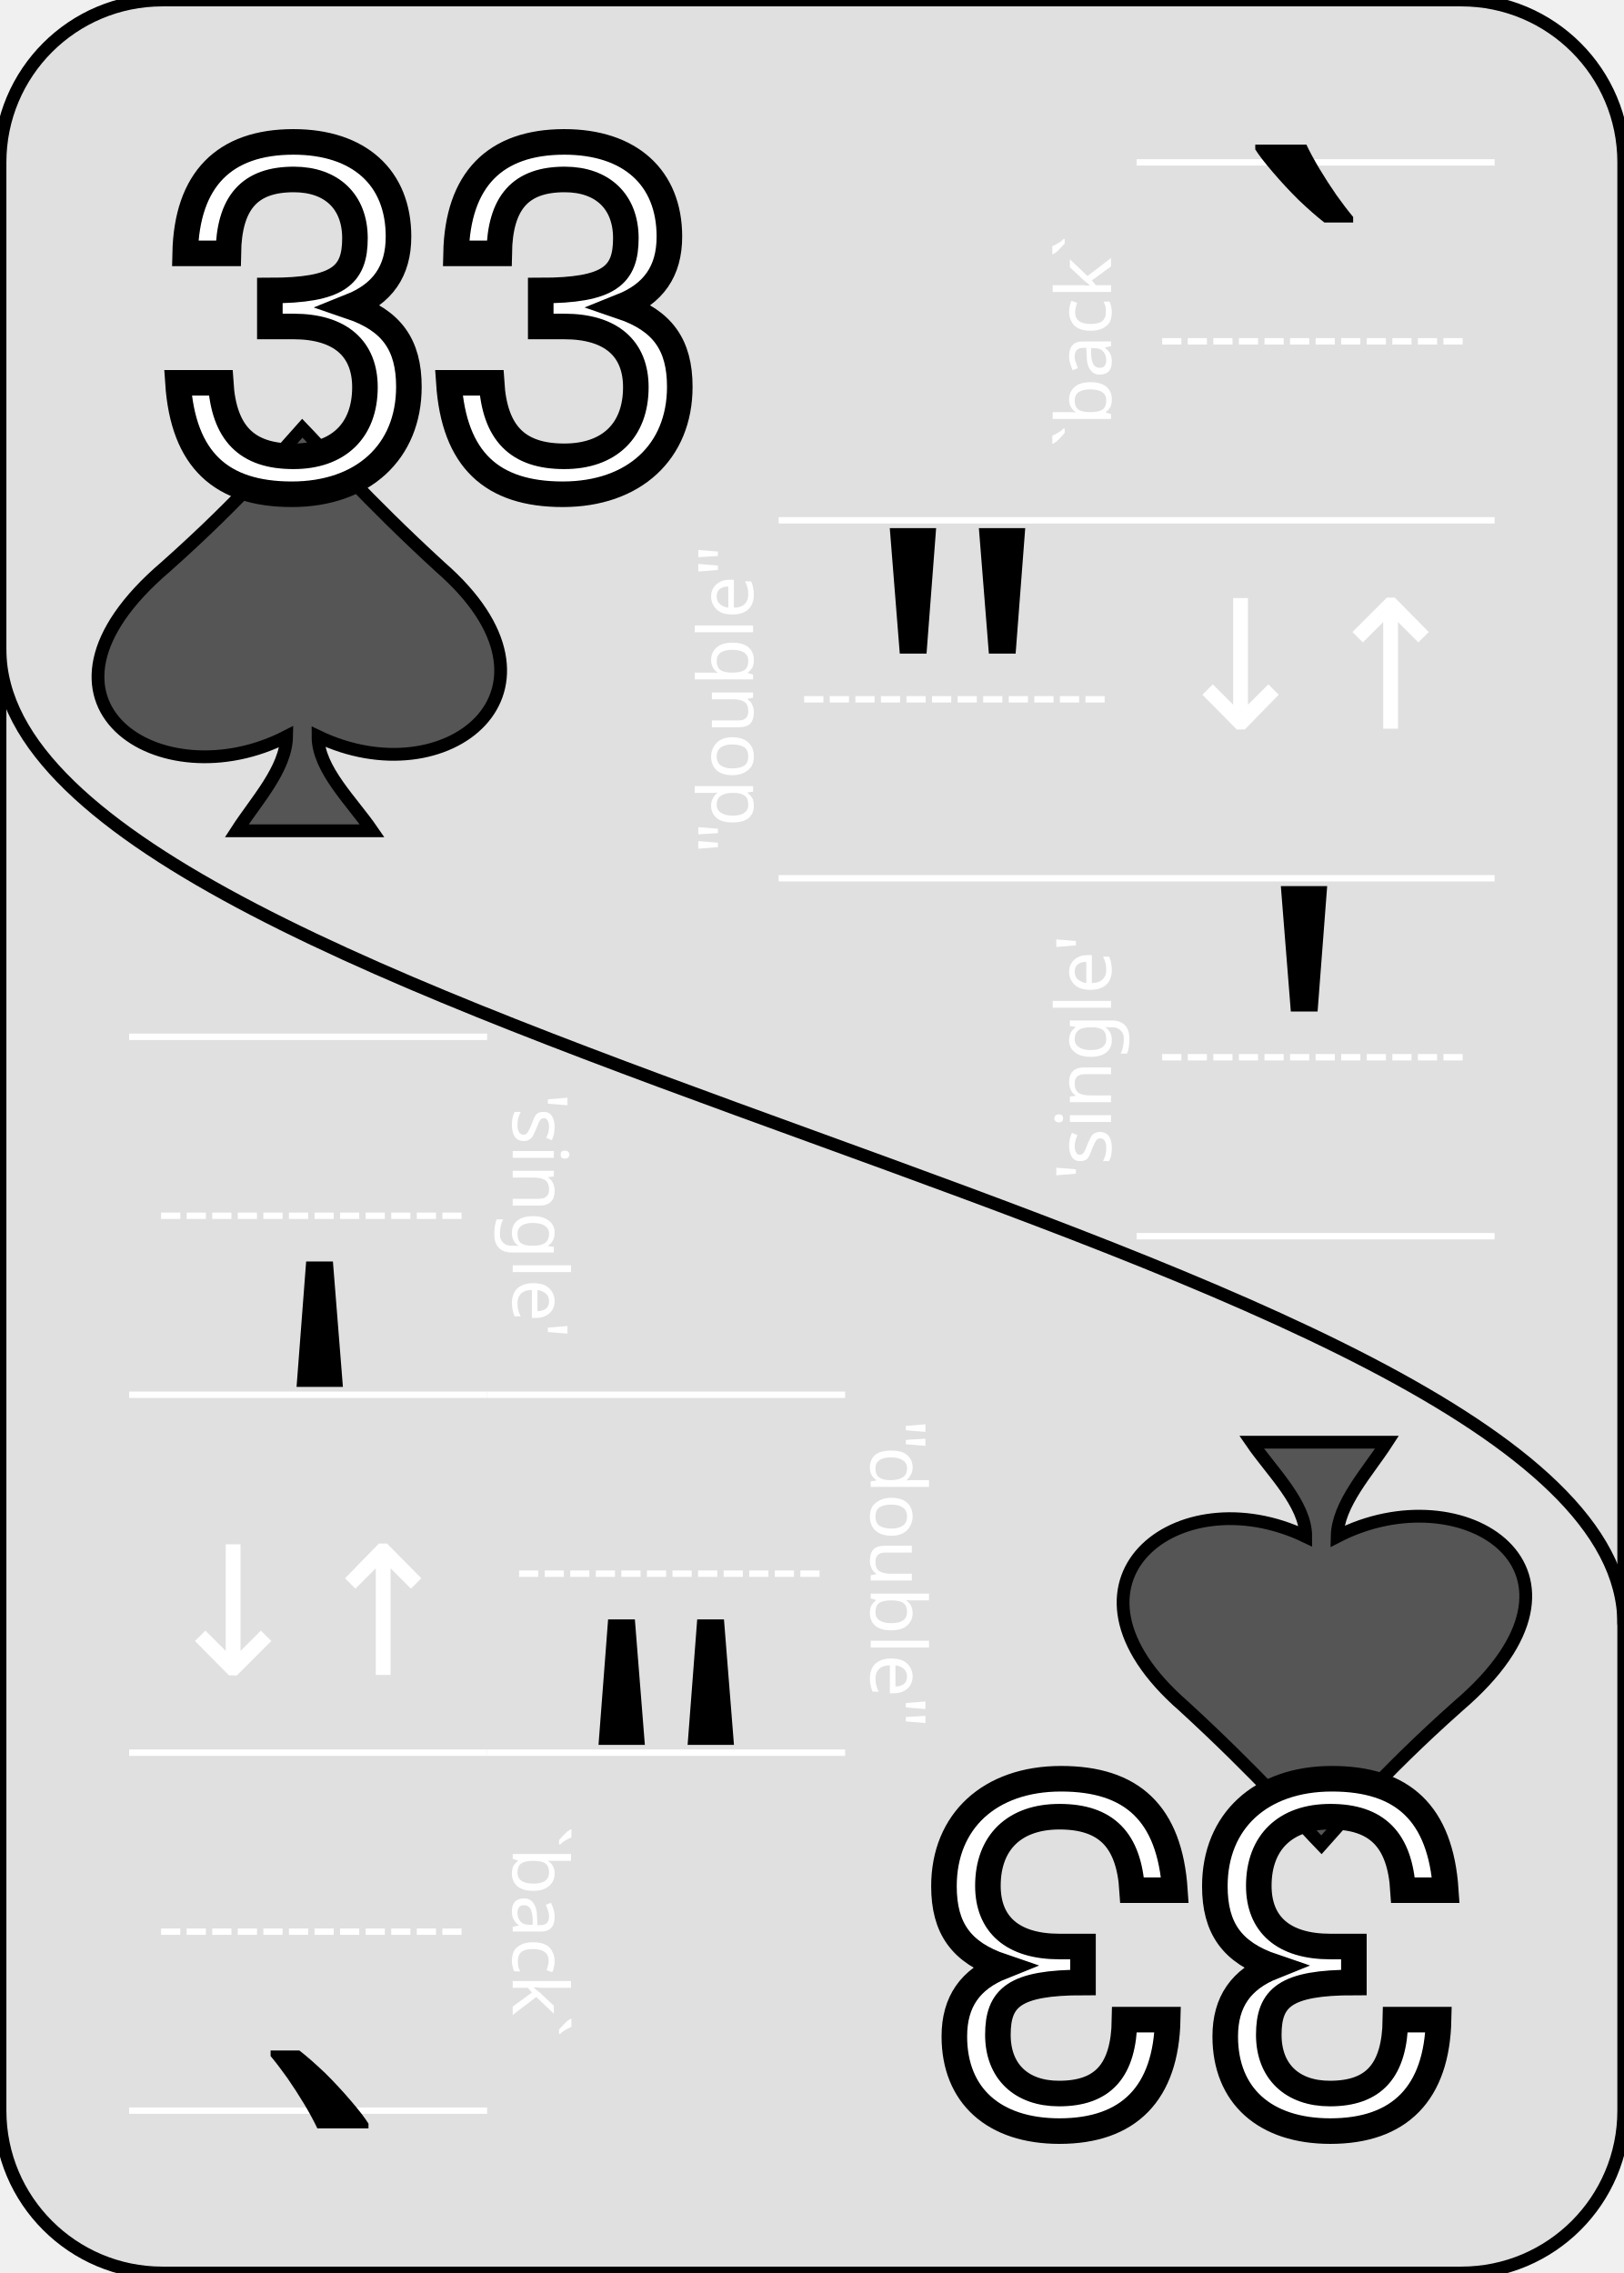
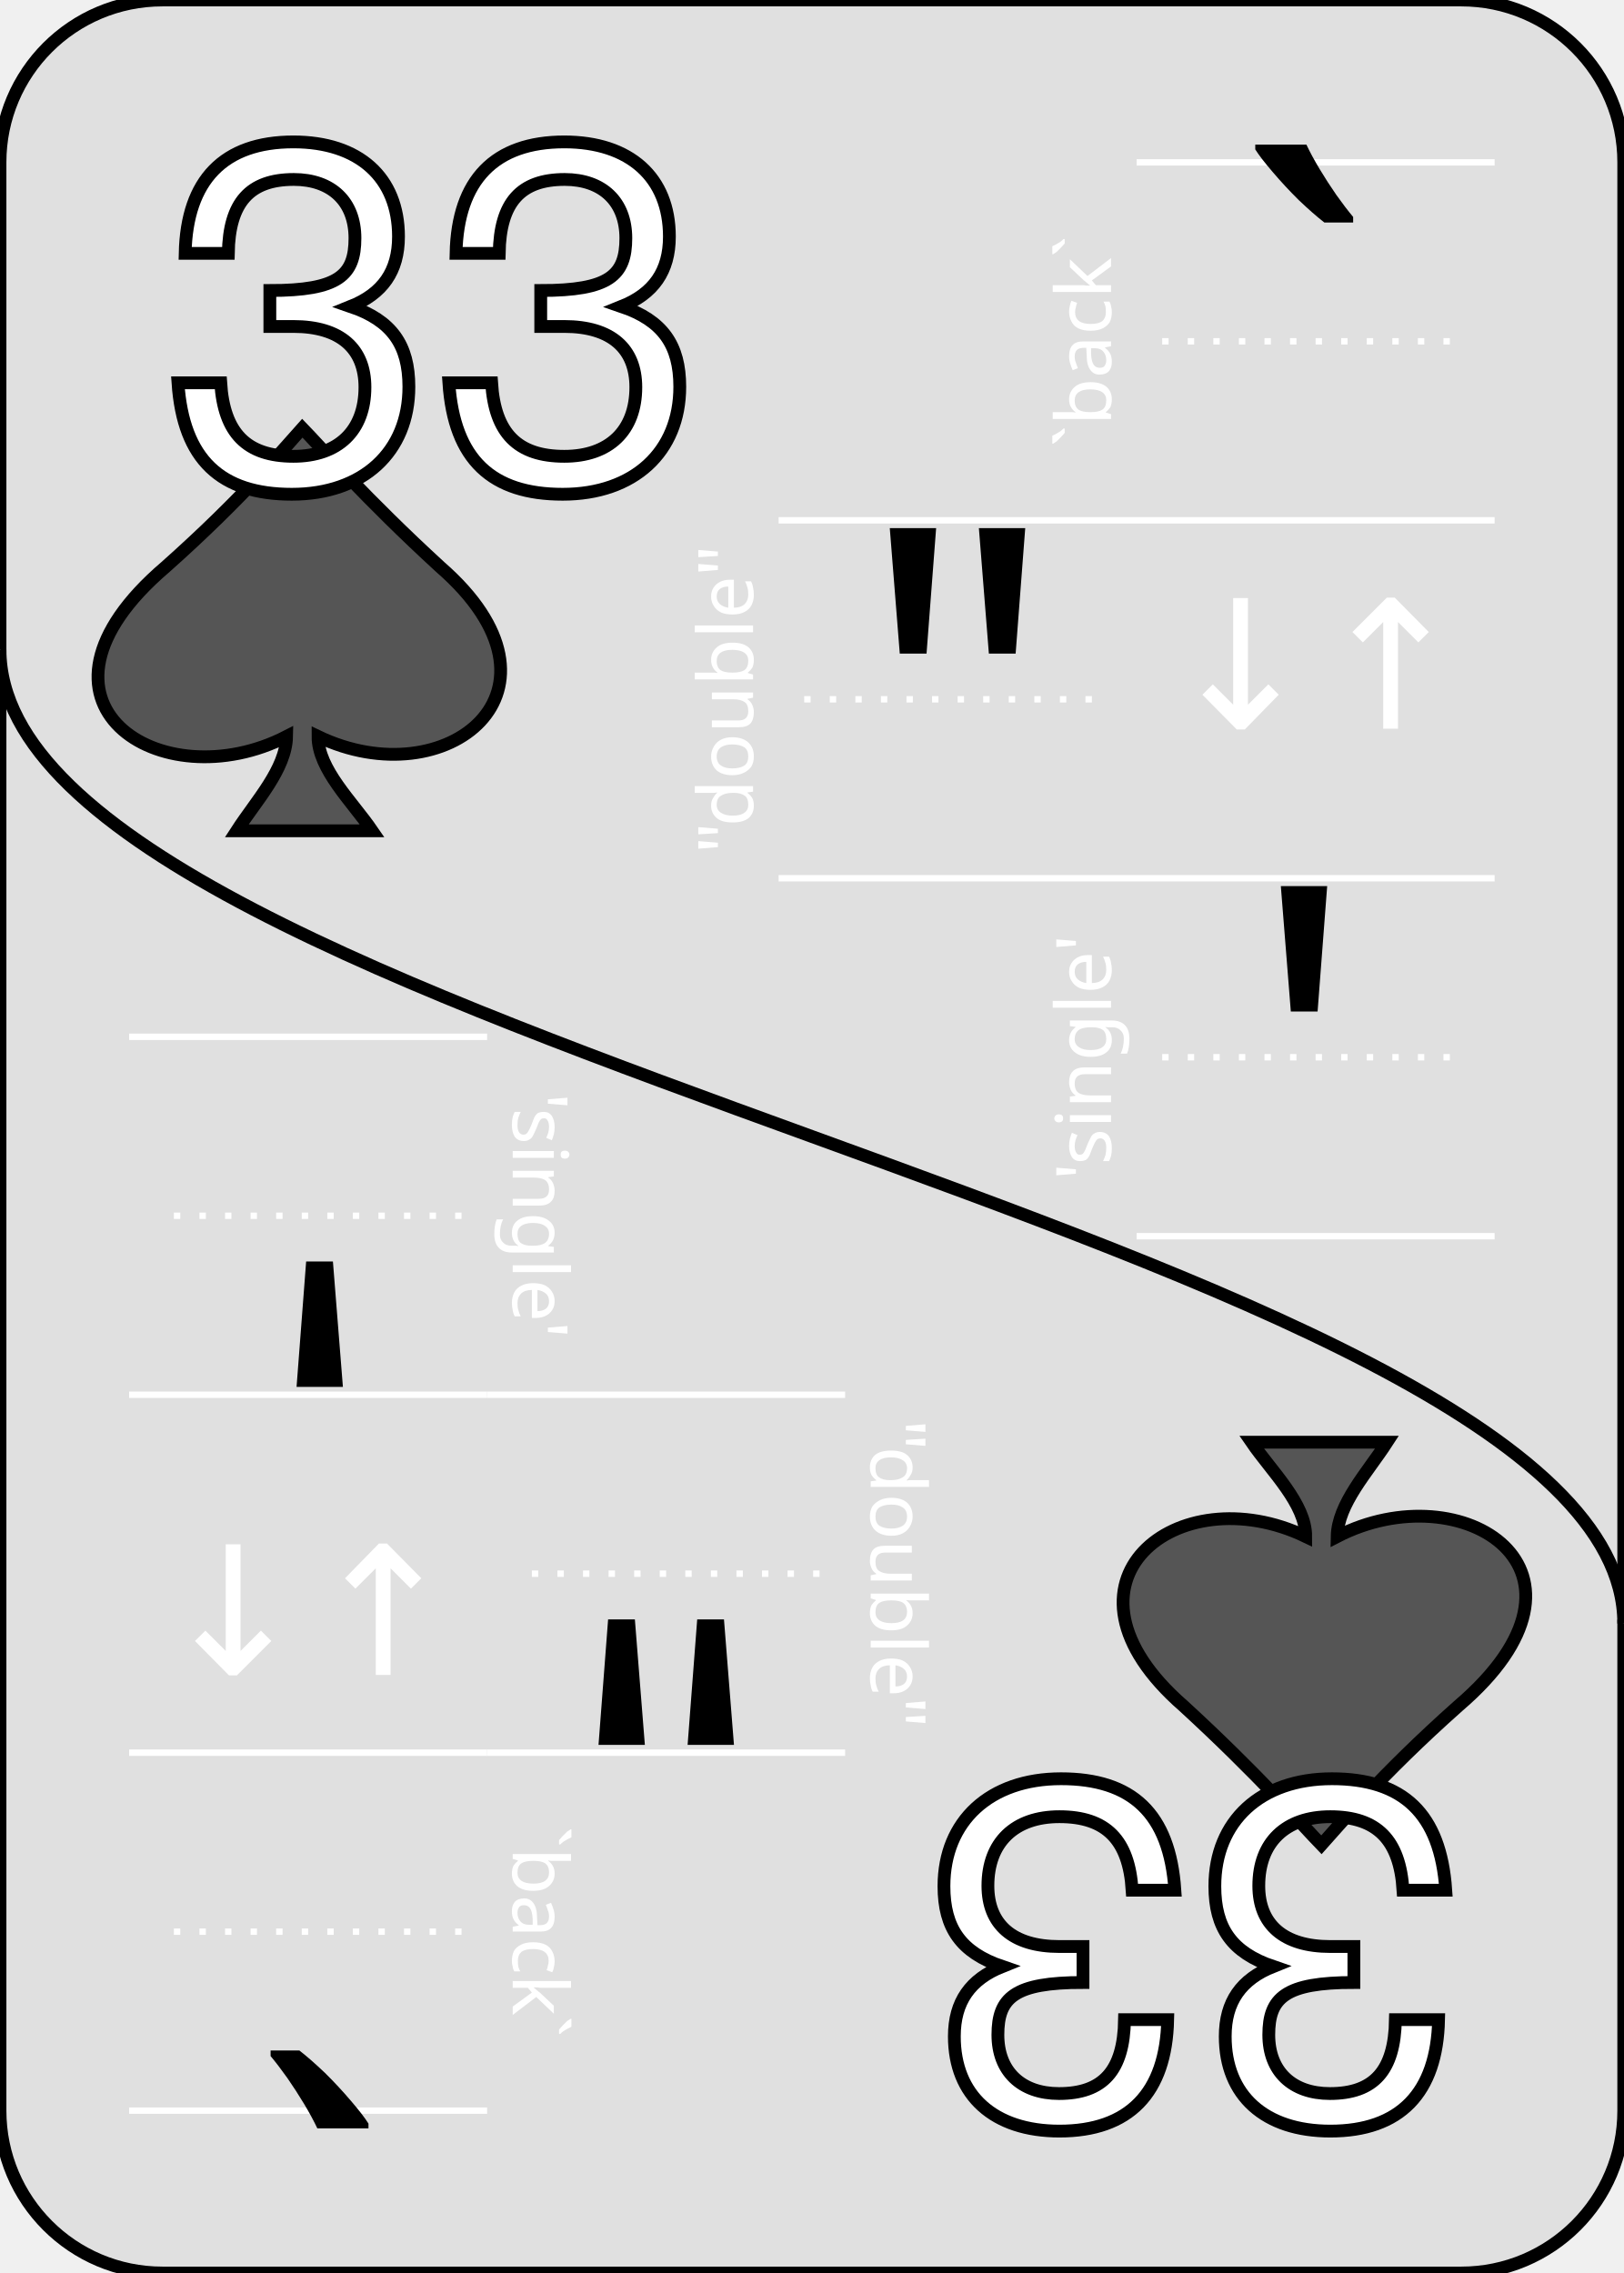
<svg xmlns="http://www.w3.org/2000/svg" xmlns:xlink="http://www.w3.org/1999/xlink" width="2.5in" height="3.5in" viewBox="0 0 63.5 88.9" version="1.1" id="svg1547">
-   <defs id="defs1544">
-     <g id="heart-full" transform="translate(-7,-14)">
-       <path style="fill:none;stroke:#000000;stroke-width:1.0;stroke-linecap:butt;stroke-linejoin:miter;stroke-opacity:1" d="M 7,14 C -5.5,3.5 2,-3 7,2 12,-3 19.5,3.5 7,14 Z" />
+   <style>
+    text { font-family:'Helvetica Neue'; font-size:19.05; line-height:1; fill:#000000;fill-opacity:1;stroke:none; }
+    g.emoji path, g.emoji ellipse, g.emoji circle  { fill:none;stroke:#000000;stroke-width:1.0;stroke-linecap:round;stroke-miterlimit:4;stroke-dasharray:none;stroke-opacity:1 }
+    text.number { fill:#ffffff;fill-opacity:1;stroke:#000000;stroke-width:0.5; }
+    g#formats-dark text { font-size:7px;fill:#ffffff; }
+    g#thumb-up text, g#thumb-down text { font-size:7px; }
+    path  { fill:none;stroke:#000000;stroke-width:1.0;stroke-linecap:butt;stroke-linejoin:miter;stroke-opacity:1; }
+    path.suit { fill:#808080;stroke:#000000;stroke-width:0.5; }
+    g#border path  { fill:#e0e0e0;fill-opacity:1;stroke:#000000;stroke-width:0.5;stroke-opacity:1;stroke-miterlimit:4;stroke-dasharray:none; }
+    g#lines path { fill:none;stroke:#ffffff;stroke-width:0.25;stroke-linecap:butt;stroke-linejoin:miter;stroke-miterlimit:4;stroke-dasharray:none;stroke-dashoffset:0;stroke-opacity:1 }
+    g#lines-dark path { fill:none;stroke:#000000;stroke-width:0.5;stroke-linecap:butt;stroke-linejoin:miter;stroke-miterlimit:4;stroke-dasharray:none;stroke-dashoffset:0;stroke-opacity:1; }
+    g#lines path.lines-center { stroke-dasharray:0.25, 0.75;}
+   </style>
+   <defs>
+     <g id="heart-full" class="emoji" transform="translate(-7,-14)">
+       <path d="M 7,14 C -5.5,3.5 2,-3 7,2 12,-3 19.5,3.5 7,14 Z" />
    </g>
-     <g id="heart-broken" transform="translate(-7,-14)">
-       <path style="fill:none;stroke:#000000;stroke-width:1;stroke-linecap:butt;stroke-linejoin:miter;stroke-opacity:1" d="M 3.119,0.918 C -0.516,1.134 -2.304,6.546 6.573,13.572 L 10.056,6.195 5.805,7.761 6.763,2.319 C 5.546,1.284 4.244,0.851 3.119,0.918 Z" />
-       <path style="fill:none;stroke:#000000;stroke-width:1;stroke-linecap:butt;stroke-linejoin:miter;stroke-opacity:1" d="M 11.598,-0.031 C 10.627,-0.087 9.524,0.229 8.459,0.983 L 6.937,5.754 12.36,4.47 6.655,12.992 c 0.148,0.146 0.298,0.292 0.453,0.44 C 17.163,6.008 15.371,0.19 11.598,-0.031 Z" />
+     <g id="heart-broken" class="emoji" transform="translate(-7,-14)">
+       <path d="M 3.119,0.918 C -0.516,1.134 -2.304,6.546 6.573,13.572            L 10.056,6.195 5.805,7.761 6.763,2.319            C 5.546,1.284 4.244,0.851 3.119,0.918 Z" />
+       <path d="M 11.598,-0.031 C 10.627,-0.087 9.524,0.229 8.459,0.983            L 6.937,5.754 12.36,4.47 6.655,12.992            c 0.148,0.146 0.298,0.292 0.453,0.44            C 17.163,6.008 15.371,0.19 11.598,-0.031 Z" />
    </g>
-     <g id="thumb">
-       <path style="fill:none;stroke:#000000;stroke-width:1;stroke-linecap:butt;stroke-linejoin:miter;stroke-opacity:1;stroke-miterlimit:4;stroke-dasharray:none" d="m 0.25,6 h 4 C 3.761,3.426 2.261,0.331 6.095,0.464 9.005,0.565 8.214,3.28 7.75,6 c 3,0 7,1 4,3 1,1 1,1 0,2 2,1 2,3 -11.5,2 z" id="thumb-hand" />
-       <path style="fill:none;stroke:#000000;stroke-width:0.5;stroke-linecap:butt;stroke-linejoin:miter;stroke-opacity:1;stroke-miterlimit:4;stroke-dasharray:none" d="m 4.722,1.807 c 0,0 0.175,2.379 1.03,2.351 0.834,-0.027 0.855,-2.351 0.855,-2.351 z" id="thumb-nail" />
+     <g id="thumb" class="emoji">
+       <path d="m 0.25,6 h 4 C 3.761,3.426 2.261,0.331 6.095,0.464           9.005,0.565 8.214,3.28 7.75,6 c 3,0 7,1 4,3 1,1 1,1 0,2 2,1 2,3 -11.5,2 z" id="thumb-hand" />
+       <path style="stroke-width:0.5" d="m 4.722,1.807 c 0,0 0.175,2.379 1.03,2.351           0.834,-0.027 0.855,-2.351 0.855,-2.351 z" id="thumb-nail" />
    </g>
-     <g id="thumb-up" transform="translate(-7,-14)">
-       <use x="0" y="0" xlink:href="#thumb" />
-       <text xml:space="preserve" text-anchor="middle" style="font-size:7px;line-height:1;font-family:sans-serif;fill:#000000;fill-opacity:1;stroke:#ffffff;stroke-width:0;stroke-miterlimit:4;stroke-dasharray:none;stroke-opacity:1" x="6" y="12">+1</text>
+     <g id="thumb-up" class="emoji" transform="translate(-7,-14)">
+       <use xlink:href="#thumb" />
+       <text text-anchor="middle" x="6" y="12">+1</text>
    </g>
-     <g id="thumb-down" transform="translate(-7,-14)">
-       <use x="0" y="0" transform="matrix(1,0,0,-1,0,14)" xlink:href="#thumb" />
-       <text xml:space="preserve" text-anchor="middle" style="font-size:7px;line-height:1;font-family:sans-serif;fill:#000000;fill-opacity:1;stroke:#ffffff;stroke-width:0;stroke-miterlimit:4;stroke-dasharray:none;stroke-opacity:1" x="7" y="7">-1</text>
+     <g id="thumb-down" class="emoji" transform="translate(-7,-14)">
+       <use transform="matrix(1,0,0,-1,0,14)" xlink:href="#thumb" />
+       <text text-anchor="middle" x="7" y="7">-1</text>
    </g>
-     <g id="sad" transform="translate(-7,-14)">
-       <ellipse style="fill:none;stroke:#000000;stroke-width:1.0;stroke-linecap:round;stroke-miterlimit:4;stroke-dasharray:none;stroke-dashoffset:3.467;stroke-opacity:1" id="sad-right-eye" cx="9.5" cy="4" rx="0.25" ry="0.75" />
-       <ellipse style="fill:none;stroke:#000000;stroke-width:1.0;stroke-linecap:round;stroke-miterlimit:4;stroke-dasharray:none;stroke-dashoffset:3.467;stroke-opacity:1" id="sad-left-eye" cx="4.5" cy="4" rx="0.25" ry="0.75" />
-       <circle style="fill:none;stroke:#000000;stroke-width:1.0;stroke-linecap:round;stroke-miterlimit:4;stroke-dasharray:none;stroke-dashoffset:3.467;stroke-opacity:1" id="sad-face" cx="7" cy="7" r="7" />
-       <path style="fill:none;stroke:#000000;stroke-width:1.0;stroke-linecap:round;stroke-linejoin:miter;stroke-miterlimit:4;stroke-dasharray:none;stroke-opacity:1" d="m 3,10 c 1.5,-3 6,-3 8,0" id="sad-frown" />
+     <g id="sad" class="emoji" transform="translate(-7,-14)">
+       <ellipse id="sad-right-eye" cx="9.5" cy="4" rx="0.25" ry="0.75" />
+       <ellipse id="sad-left-eye" cx="4.5" cy="4" rx="0.25" ry="0.75" />
+       <circle id="sad-face" cx="7" cy="7" r="7" />
+       <path d="m 3,10 c 1.5,-3 6,-3 8,0" id="sad-frown" />
    </g>
-     <g id="happy" transform="translate(-7,-14)">
-       <ellipse style="fill:none;stroke:#000000;stroke-width:1.0;stroke-linecap:round;stroke-miterlimit:4;stroke-dasharray:none;stroke-dashoffset:3.467;stroke-opacity:1" id="happy-right-eye" cx="9.5" cy="4" rx="0.25" ry="0.75" />
-       <ellipse style="fill:none;stroke:#000000;stroke-width:1.0;stroke-linecap:round;stroke-miterlimit:4;stroke-dasharray:none;stroke-dashoffset:3.467;stroke-opacity:1" id="happy-left-eye" cx="4.5" cy="4" rx="0.25" ry="0.75" />
-       <circle style="fill:none;stroke:#000000;stroke-width:1.0;stroke-linecap:round;stroke-miterlimit:4;stroke-dasharray:none;stroke-dashoffset:3.467;stroke-opacity:1" id="happy-face" cx="7" cy="7" r="7" />
-       <path style="fill:none;stroke:#000000;stroke-width:1.0;stroke-linecap:round;stroke-linejoin:miter;stroke-miterlimit:4;stroke-dasharray:none;stroke-opacity:1" d="m 3,8 c 1.5,4 6,4 8,0" id="happy-smile" />
+     <g id="happy" class="emoji" transform="translate(-7,-14)">
+       <ellipse id="happy-right-eye" cx="9.5" cy="4" rx="0.25" ry="0.75" />
+       <ellipse id="happy-left-eye" cx="4.5" cy="4" rx="0.25" ry="0.75" />
+       <circle id="happy-face" cx="7" cy="7" r="7" />
+       <path d="m 3,8 c 1.5,4 6,4 8,0" id="happy-smile" />
    </g>
-     <path id="suit-heart" transform="translate(-2.5,-14)" style="fill:#ff5555;stroke:#000000;stroke-width:0.5;stroke-linecap:butt;stroke-linejoin:miter;stroke-opacity:1" d="M 7,14 C -5.5,3.5 2,-3 7,2 12,-3 19.5,3.5 7,14 Z" />
-     <path id="suit-club" transform="translate(1,0) scale(0.80)" d="m 7.5,-8 c 0,0 2.375,-1.9 2.375,-4.534               0,-1.542 -1.369,-4.102 -4.534,-4.102 -3.165,0 -4.534,2.561               -4.534,4.102 0,2.634 2.375,4.534 2.375,4.534               -2.638,-2.055 -7.341,-0.652 -7.341,3.455 0,2.056 1.68,4.318               4.318,4.318 3.165,0 4.534,-3.455 4.534,-3.455 0,0 0.402,3.938               -1.943,6.046 h 5.182 c -2.345,-2.107 -1.943,-6.046 -1.943,-6.046 0,0               1.369,3.455 4.534,3.455 2.639,0 4.318,-2.263 4.318,-4.318 0,-4.107               -4.703,-5.51 -7.341,-3.455 z" style="fill:#55ff55;fill-opacity:1;stroke:#000000;stroke-width:0.5;stroke-linecap:butt;stroke-linejoin:miter;stroke-miterlimit:4;stroke-dasharray:none;stroke-opacity:1" />
-     <path style="fill:#5555ff;fill-opacity:1;stroke:#000000;stroke-width:0.5px;stroke-linecap:butt;stroke-linejoin:miter;stroke-opacity:1" d="m 5.29,1.75 -8,-12 8,-5 8,5 z" id="suit-diamond" />
-     <path transform="matrix(0.2,0,0,0.2,-2.5,-15)" style="fill:#555555;fill-opacity:1;stroke:#000000;stroke-width:2.5px;stroke-linecap:butt;stroke-linejoin:miter;stroke-opacity:1" d="M 13.112,27.126 C -17.91,53.625 12.262,72.925 36.79,60.273 36.665,66.67 30.803,72.893 27.039,78.719 H 53.521 C 49.644,73.056 42.911,66.689 42.933,60.273 67.975,72.301 94.607,51.326 66.821,27.126 52.332,13.835 43.275,3.494 39.861,-0.021 36.748,3.406 28.454,13.485 13.112,27.126 Z" id="suit-spade" />
+     <path id="suit-heart" class="suit" style="fill:#ff5555" transform="translate(-2.5,-14)" d="M 7,14 C -5.5,3.5 2,-3 7,2 12,-3 19.5,3.5 7,14 Z" />
+     <path id="suit-club" class="suit" style="fill:#55ff55" transform="translate(1,0) scale(0.80)" d="m 7.5,-8 c 0,0 2.375,-1.9 2.375,-4.534               0,-1.542 -1.369,-4.102 -4.534,-4.102 -3.165,0 -4.534,2.561               -4.534,4.102 0,2.634 2.375,4.534 2.375,4.534               -2.638,-2.055 -7.341,-0.652 -7.341,3.455 0,2.056 1.68,4.318               4.318,4.318 3.165,0 4.534,-3.455 4.534,-3.455 0,0 0.402,3.938               -1.943,6.046 h 5.182 c -2.345,-2.107 -1.943,-6.046 -1.943,-6.046 0,0               1.369,3.455 4.534,3.455 2.639,0 4.318,-2.263 4.318,-4.318 0,-4.107               -4.703,-5.51 -7.341,-3.455 z" />
+     <path id="suit-diamond" class="suit" style="fill:#5555ff" d="m 5.29,1.75 -8,-12 8,-5 8,5 z" />
+     <path id="suit-spade" class="suit" style="fill:#555555; stroke-width: 2.5;" transform="matrix(0.2,0,0,0.2,-2.5,-15)" d="M 13.112,27.126 C -17.91,53.625 12.262,72.925 36.79,60.273 36.665,66.67 30.803,72.893 27.039,78.719 H 53.521 C 49.644,73.056 42.911,66.689 42.933,60.273 67.975,72.301 94.607,51.326 66.821,27.126 52.332,13.835 43.275,3.494 39.861,-0.021 36.748,3.406 28.454,13.485 13.112,27.126 Z" />
    <g id="lines">
-       <path style="fill:none;stroke:#ffffff;stroke-width:0.25;stroke-linecap:butt;stroke-linejoin:miter;stroke-miterlimit:4;stroke-dasharray:none;stroke-dashoffset:0;stroke-opacity:1" d="m 0,0 14,0" id="path957-3" />
-       <path style="fill:none;stroke:#ffffff;stroke-width:0.25;stroke-linecap:butt;stroke-linejoin:miter;stroke-miterlimit:4;stroke-dasharray:0.75, 0.25;stroke-dashoffset:0;stroke-opacity:1" d="m 1,7 12,0" id="path957-2-2-2" />
-       <path style="fill:none;stroke:#ffffff;stroke-width:0.25;stroke-linecap:butt;stroke-linejoin:miter;stroke-miterlimit:4;stroke-dasharray:none;stroke-dashoffset:0;stroke-opacity:1" d="m 0,14 14,0" id="path957-2-99" />
+       <path d="m 0,0 14,0" />
+       <path class="lines-center" d="m 1,7 12,0" />
+       <path d="m 0,14 14,0" />
    </g>
    <g id="lines-dark">
-       <path style="fill:none;stroke:#000000;stroke-width:0.5;stroke-linecap:butt;stroke-linejoin:miter;stroke-miterlimit:4;stroke-dasharray:none;stroke-dashoffset:0;stroke-opacity:1" d="m 0,0 14,0" id="path957-3" />
-       <path style="fill:none;stroke:#000000;stroke-width:0.5;stroke-linecap:butt;stroke-linejoin:miter;stroke-miterlimit:4;stroke-dasharray:none;stroke-dashoffset:0;stroke-opacity:1" d="m 0,14 14,0" id="path957-2-99" />
+       <path d="m 0,0 14,0" id="path957-3" />
+       <path d="m 0,14 14,0" />
    </g>
    <g id="translate-text">
      <text xml:space="preserve" style="font-size:19.05px;line-height:1;font-family:sans-serif;fill:#000000;fill-opacity:1;stroke:#ffffff;stroke-width:0;stroke-miterlimit:4;stroke-dasharray:none;stroke-opacity:1" x="37.45" y="34.25" text-anchor="middle" id="translate">"</text>
      <text xml:space="preserve" style="font-size:19.05px;line-height:1;font-family:sans-serif;fill:#000000;fill-opacity:1;stroke:#ffffff;stroke-width:0;stroke-miterlimit:4;stroke-dasharray:none;stroke-opacity:1" x="51" y="20.25" text-anchor="middle" id="translate-up">`</text>
      <text xml:space="preserve" style="font-size:19.05px;line-height:1;font-family:sans-serif;fill:#000000;fill-opacity:1;stroke:#ffffff;stroke-width:0;stroke-miterlimit:4;stroke-dasharray:none;stroke-opacity:1" x="51" y="48.25" text-anchor="middle" id="translate-down">'</text>
    </g>
    <g id="translate-pics">
      <use x="37.45" y="34.25" xlink:href="#&quot;" id="pic" />
      <use x="51" y="20.25" xlink:href="#`" id="pic-up" />
      <use x="51" y="48.25" xlink:href="#'" id="pic-down" />
    </g>
    <g id="formats">
      <g id="formats-up" transform="translate(44.45,6.35)">
        <use xlink:href="#lines" id="lines-up" />
        <text transform="rotate(-90) translate(-7,-1)" xml:space="preserve" text-anchor="middle" style="font-size:3px;line-height:1;font-family:sans-serif;fill:#ffffff;fill-opacity:1;stroke:#ffffff;stroke-width:0;stroke-miterlimit:4;stroke-dasharray:none;stroke-opacity:1">`back`</text>
      </g>
      <g id="formats-plain" transform="translate(30.45,20.35)">
        <use xlink:href="#lines" id="lines-plain" />
        <text transform="rotate(-90) translate(-7,-1)" xml:space="preserve" text-anchor="middle" style="font-size:3px;line-height:1;font-family:sans-serif;fill:#ffffff;fill-opacity:1;stroke:#ffffff;stroke-width:0;stroke-miterlimit:4;stroke-dasharray:none;stroke-opacity:1">"double"</text>
      </g>
      <g id="formats-down" transform="translate(44.45,34.35)">
        <use xlink:href="#lines" id="lines-down" />
        <text transform="rotate(-90) translate(-7,-1)" xml:space="preserve" text-anchor="middle" style="font-size:3px;line-height:1;font-family:sans-serif;fill:#ffffff;fill-opacity:1;stroke:#ffffff;stroke-width:0;stroke-miterlimit:4;stroke-dasharray:none;stroke-opacity:1">'single'</text>
      </g>
      <text xml:space="preserve" text-anchor="middle" style="font-size:7px;line-height:1;font-family:sans-serif;fill:#ffffff;fill-opacity:1;stroke:#ffffff;stroke-width:0;stroke-miterlimit:4;stroke-dasharray:none;stroke-opacity:1" x="51.45" y="28.50">↓↑</text>
    </g>
    <g id="formats-dark">
      <g id="formats-dark-up" transform="translate(44.45,6.35)">
        <use xlink:href="#lines-dark" id="lines-dark-up" />
-         <text transform="translate(16,9)" xml:space="preserve" text-anchor="end" style="font-size:7px;line-height:1;font-family:sans-serif;fill:#ffffff;fill-opacity:1;stroke:#ffffff;stroke-width:0;stroke-miterlimit:4;stroke-dasharray:none;stroke-opacity:1">`back`</text>
+         <text transform="translate(16,9)" xml:space="preserve" text-anchor="end">`back`</text>
      </g>
      <g id="formats-dark-plain" transform="translate(30.45,20.35)">
        <use xlink:href="#lines-dark" id="lines-dark-plain" />
-         <text transform="translate(16,9)" xml:space="preserve" text-anchor="end" style="font-size:7px;line-height:1;font-family:sans-serif;fill:#ffffff;fill-opacity:1;stroke:#ffffff;stroke-width:0;stroke-miterlimit:4;stroke-dasharray:none;stroke-opacity:1">"double"</text>
+         <text transform="translate(16,9)" xml:space="preserve" text-anchor="end">"double"</text>
      </g>
      <g id="formats-dark-down" transform="translate(44.45,34.35)">
        <use xlink:href="#lines-dark" id="lines-dark-down" />
-         <text transform="translate(16,9)" xml:space="preserve" text-anchor="end" style="font-size:7px;line-height:1;font-family:sans-serif;fill:#ffffff;fill-opacity:1;stroke:#ffffff;stroke-width:0;stroke-miterlimit:4;stroke-dasharray:none;stroke-opacity:1">'single'</text>
+         <text transform="translate(16,9)" xml:space="preserve" text-anchor="end">'single'</text>
      </g>
-       <text xml:space="preserve" text-anchor="middle" style="font-size:25.4px;line-height:1;font-family:sans-serif;fill:#000000;fill-opacity:1;stroke:#ffffff;stroke-width:0;stroke-miterlimit:4;stroke-dasharray:none;stroke-opacity:1" x="51.45" y="36">↓↑</text>
+       <text xml:space="preserve" text-anchor="middle" style="fill:#000000;font-size:150%" x="51.45" y="36">↓↑</text>
    </g>
  </defs>
  <g id="layer1">
-     <path id="border" d="m 6.35,0 h 50.8 a 6.35,6.35 45 0 1 6.35,6.35 v 76.2 a 6.35,6.35 135 0 1 -6.35,6.35 H 6.35 A 6.35,6.35 45 0 1 0,82.55 V 6.35 A 6.35,6.35 135 0 1 6.35,0 Z" style="fill:#e0e0e0;fill-opacity:1;stroke:#000000;stroke-width:0.5;stroke-opacity:1;stroke-miterlimit:4;stroke-dasharray:none" />
-     <path style="fill:none;stroke:#000000;stroke-width:0.5;stroke-linecap:round;stroke-linejoin:miter;stroke-miterlimit:4;stroke-dasharray:none;stroke-opacity:1" d="M 0,25.4 C 0,40.4 63.5,48.5 63.5,63.5" id="separator" />
+     <g id="border">
+       <path id="border-card" d="m 6.35,0 h 50.8 a 6.35,6.35 45 0 1 6.35,6.35 v 76.2 a 6.35,6.35 135 0 1 -6.35,6.35 H 6.35 A 6.35,6.35 45 0 1 0,82.55 V 6.35 A 6.35,6.35 135 0 1 6.35,0 Z" />
+       <path id="border-separator" d="M 0,25.4 C 0,40.4 63.5,48.5 63.5,63.5" />
+     </g>
    <g id="upward">
      <use xlink:href="#formats" />
      <g id="suite-number" transform="translate(6.35,19.05)">
        <use x="0" y="12.7" xlink:href="#suit-spade" id="suit" />
-         <text xml:space="preserve" style="font-style:normal;font-variant:normal;font-weight:normal;font-stretch:normal;font-size:19.05;line-height:1.25;font-family:'Helvetica Neue';-inkscape-font-specification:'Helvetica Neue';fill:#ffffff;fill-opacity:1;stroke:#000000;stroke-width:1;stroke-miterlimit:4;stroke-dasharray:none;stroke-opacity:1" id="number">33</text>
+         <text class="number">33</text>
      </g>
      <use xlink:href="#translate-text" />
    </g>
    <use xlink:href="#upward" transform="rotate(180,31.75,44.45)" />
  </g>
</svg>
